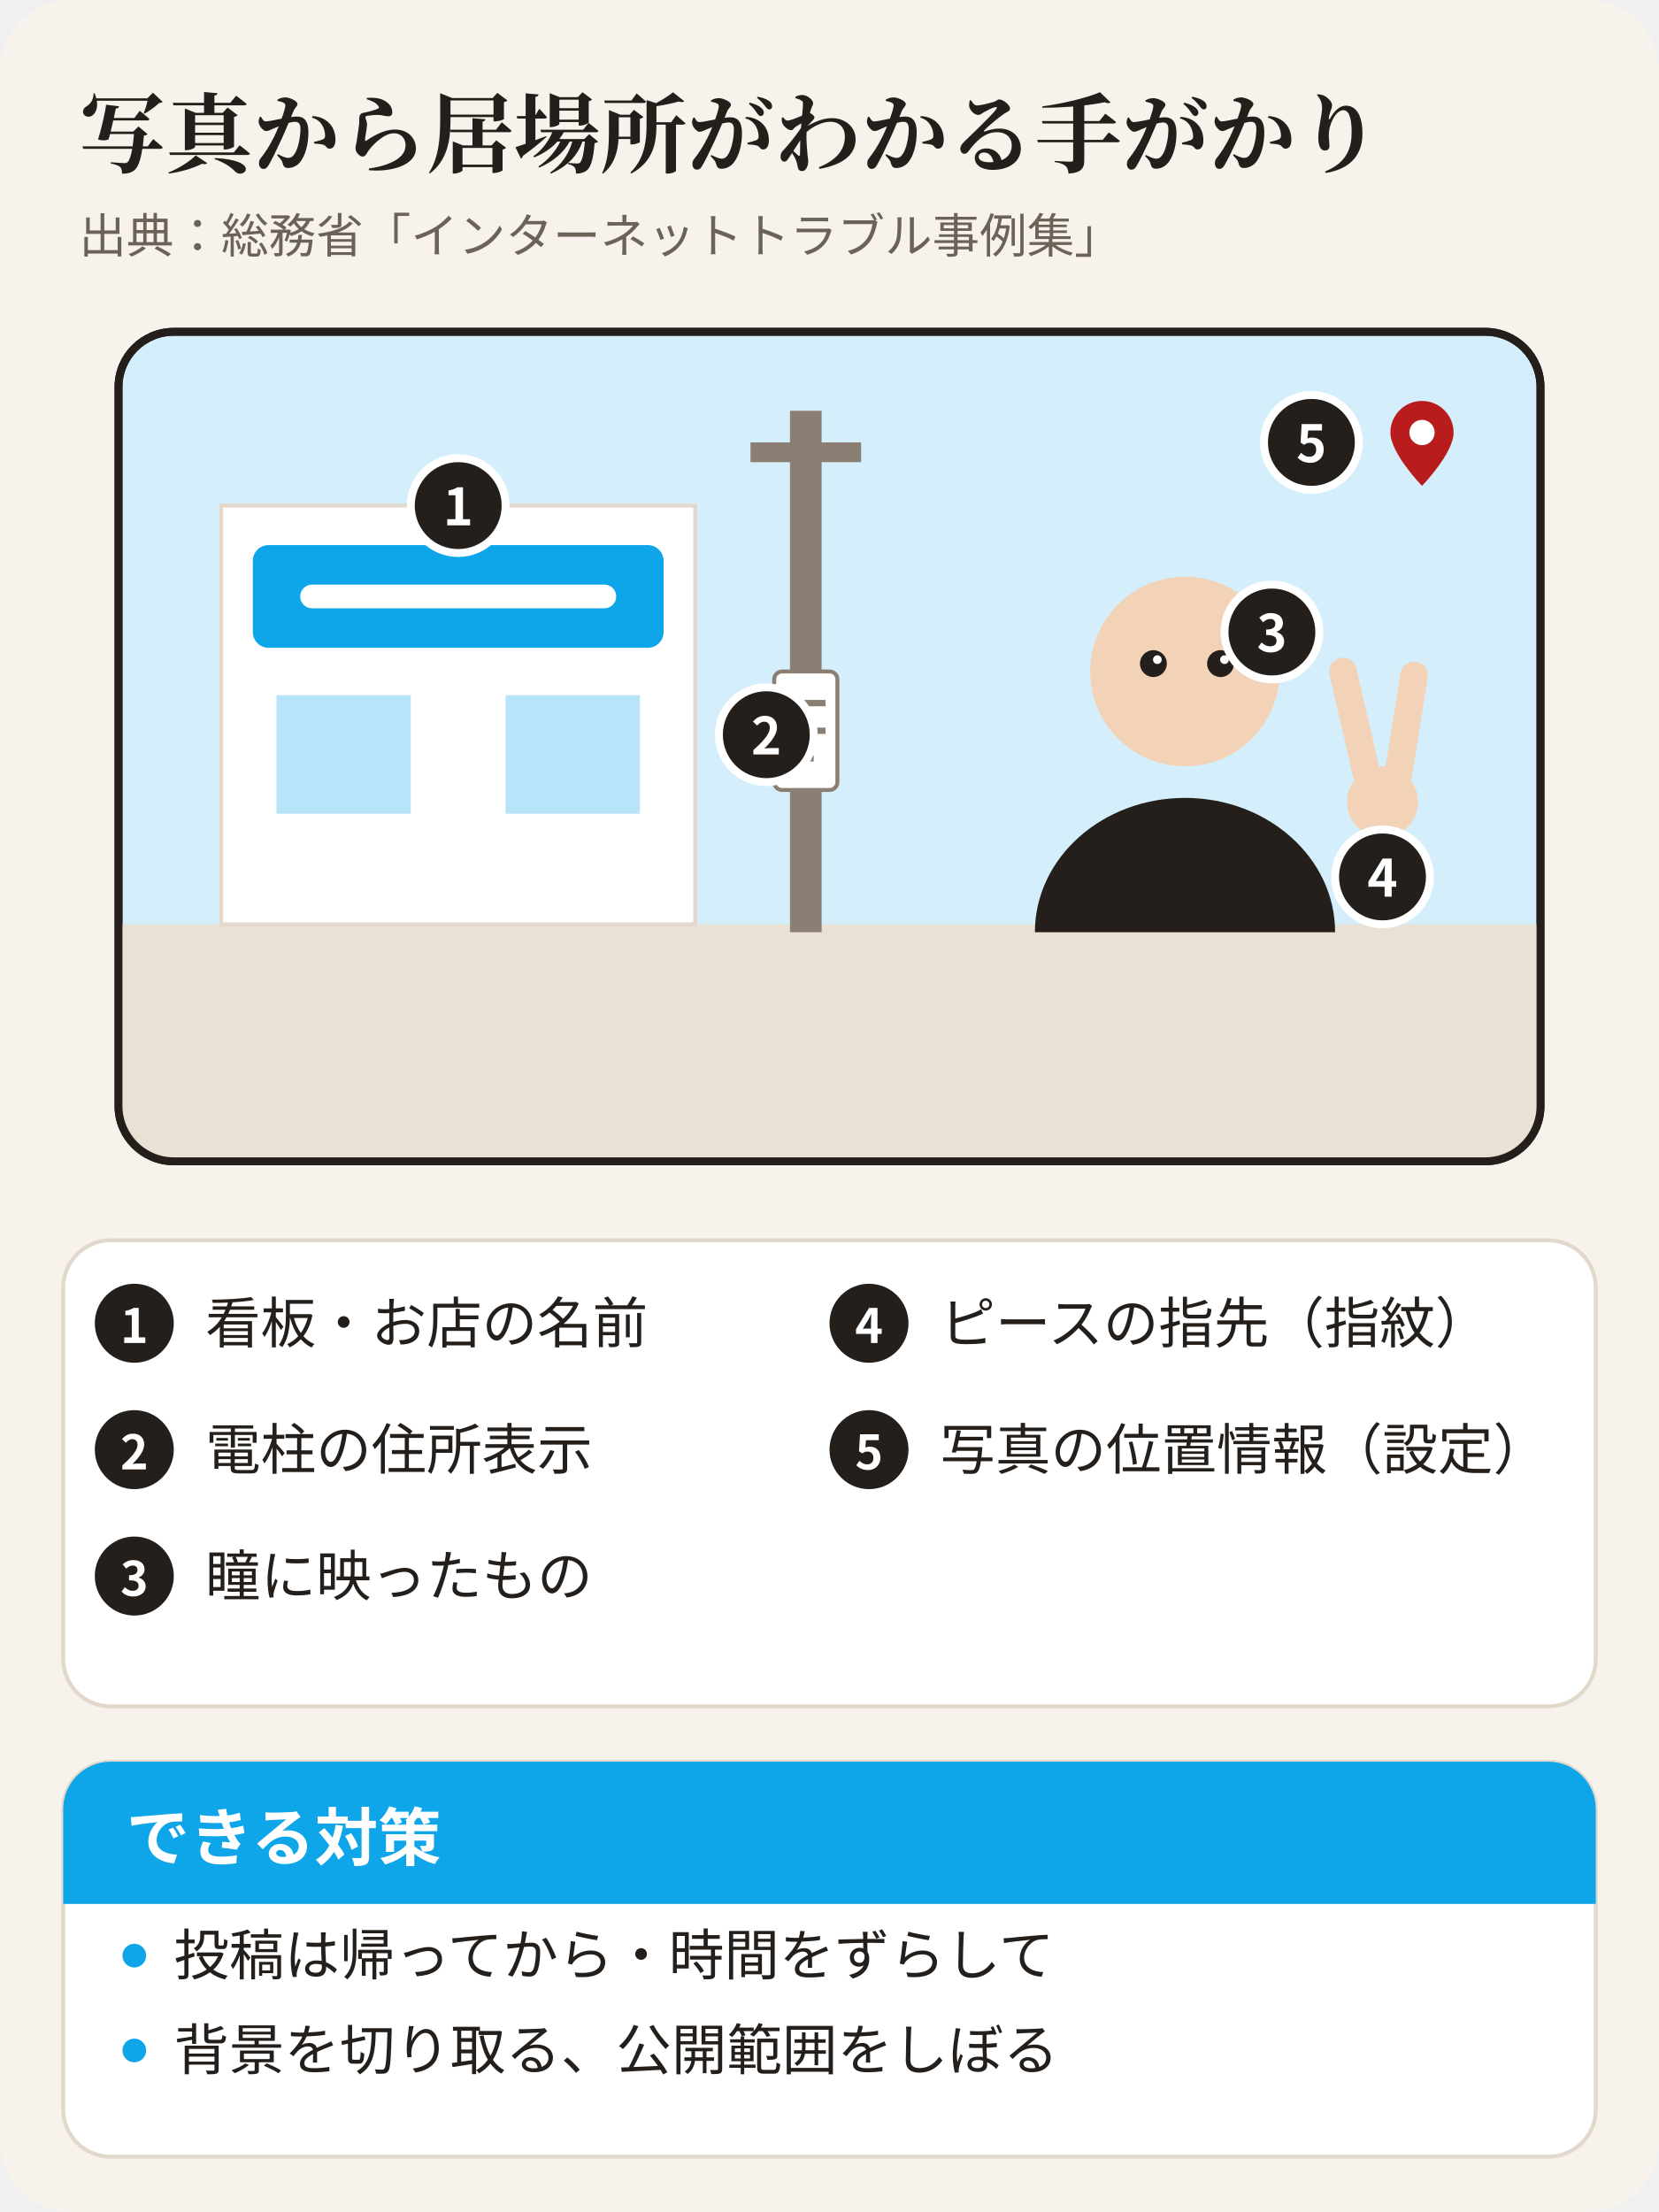
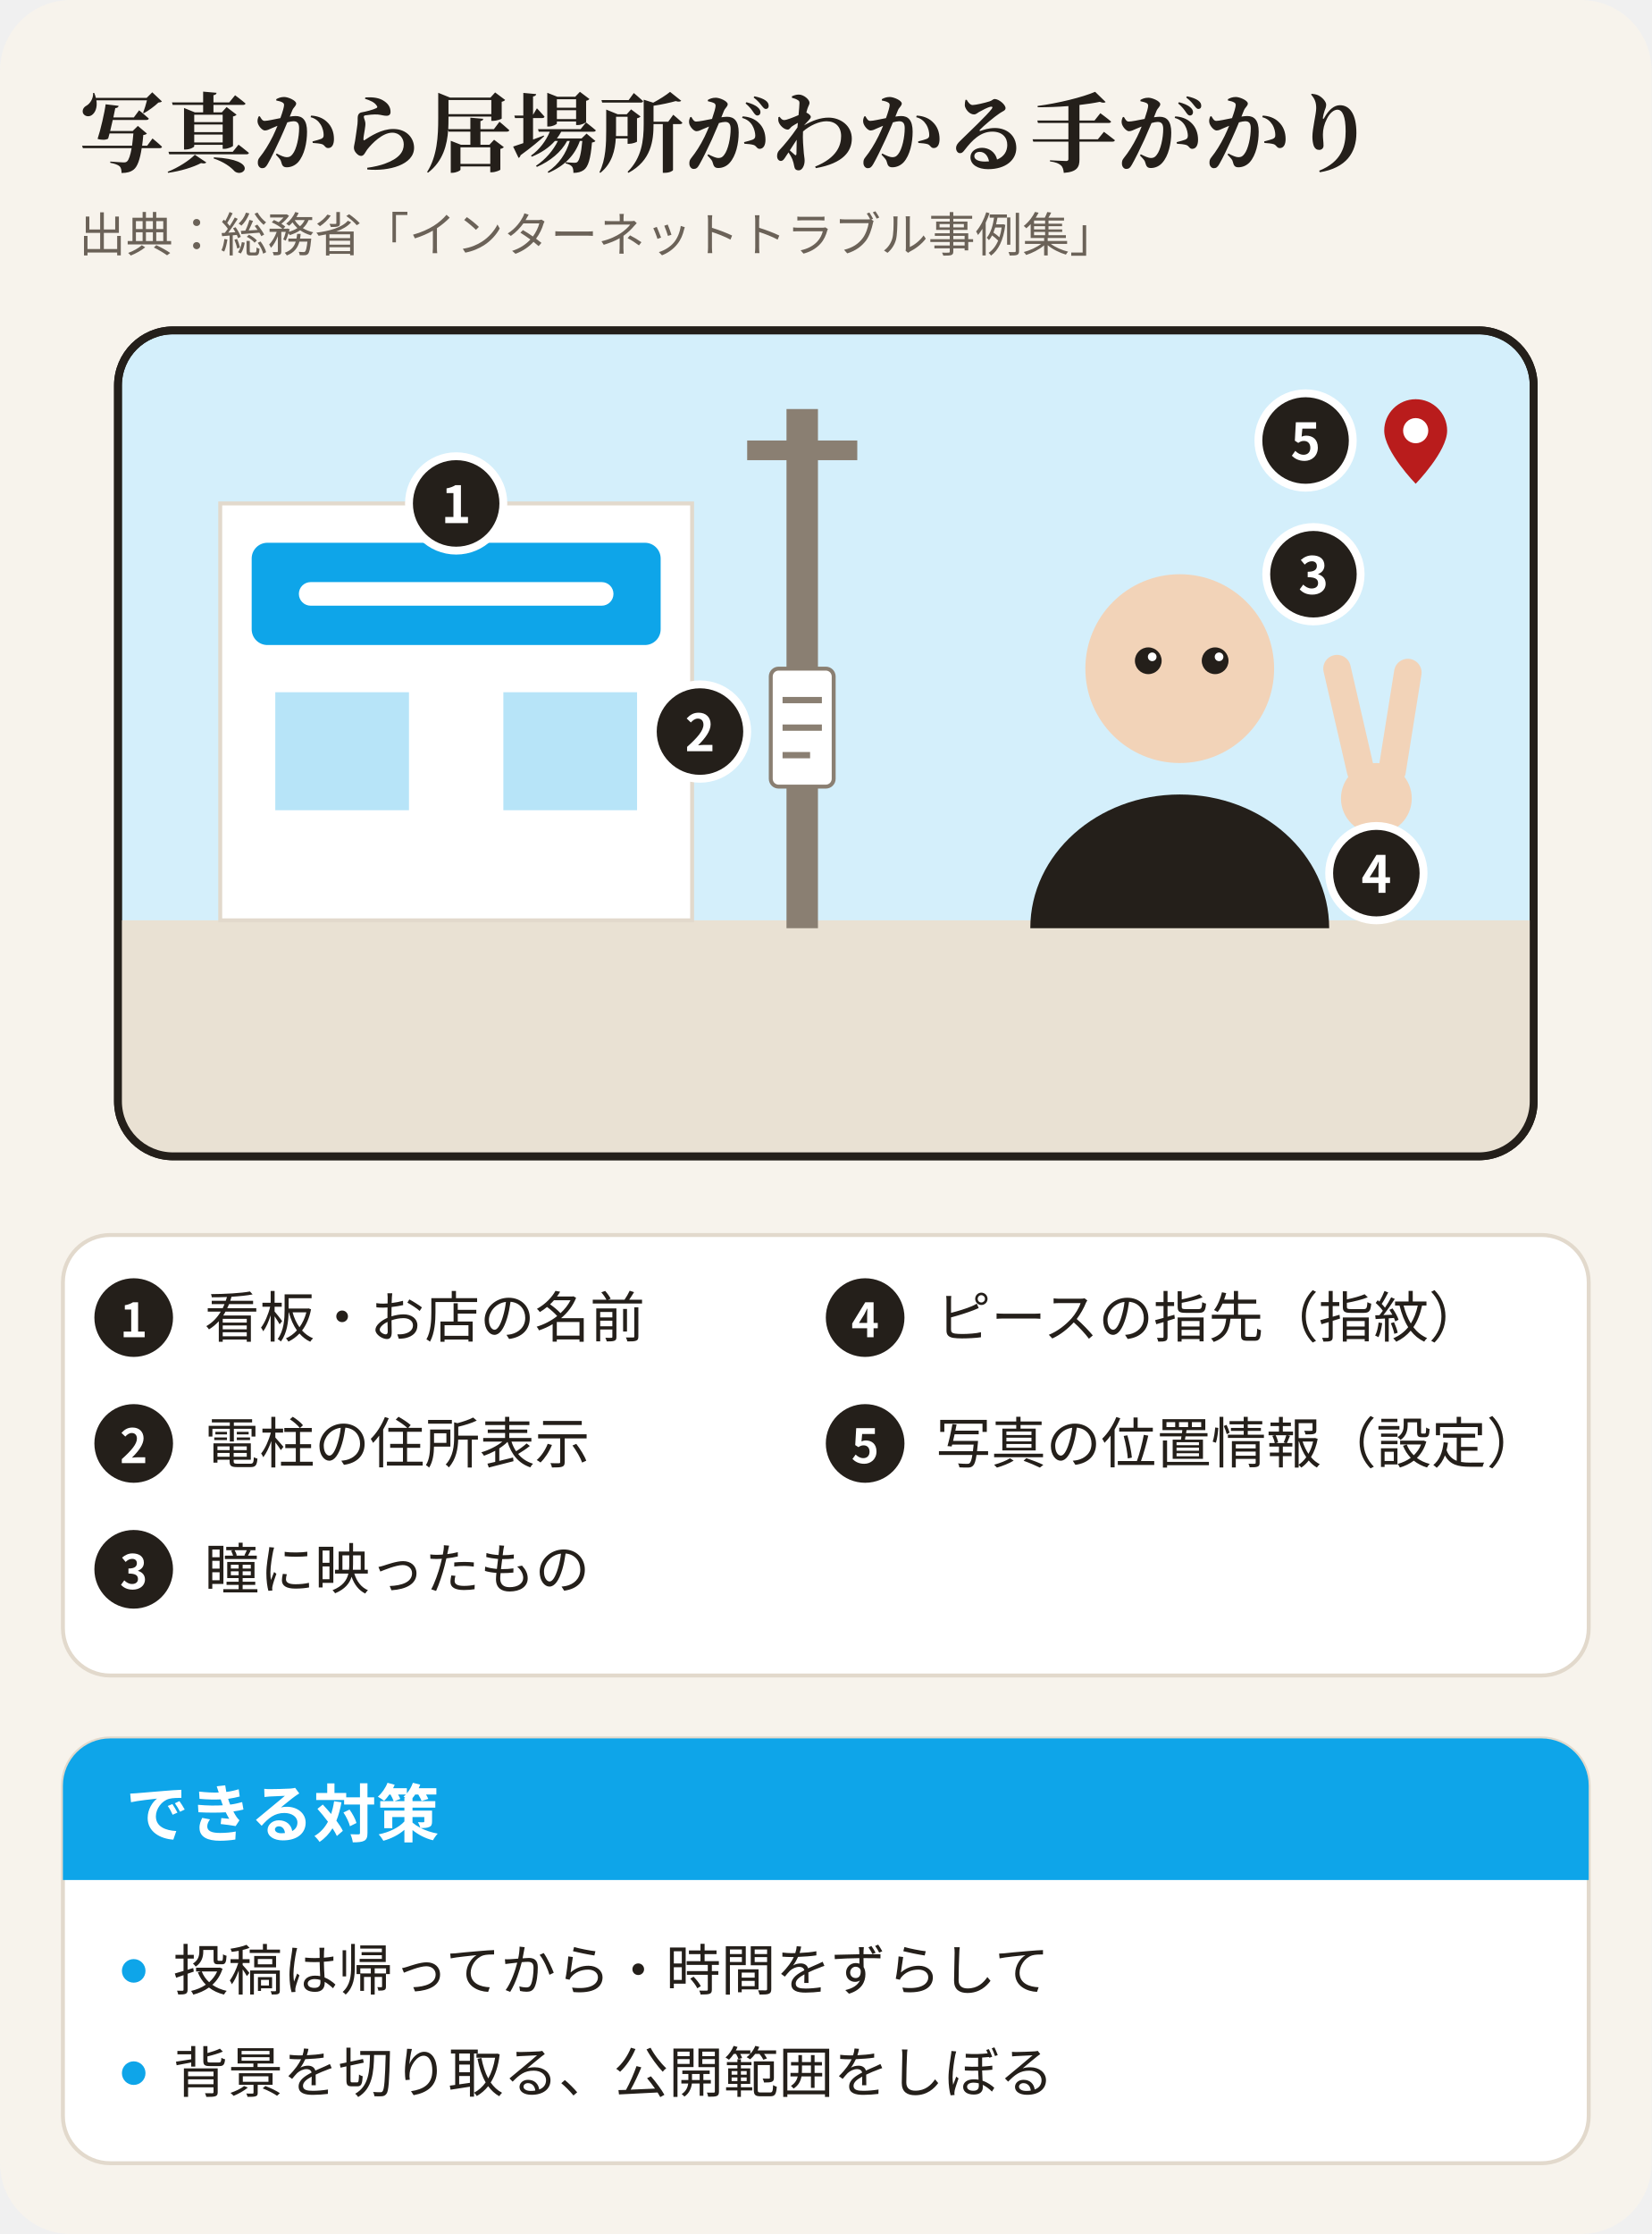
- <svg xmlns="http://www.w3.org/2000/svg" viewBox="0 0 420 560" width="420" height="560" font-family="'Hiragino Sans','Noto Sans CJK JP','Noto Sans JP',sans-serif">
-   <rect width="420" height="560" rx="18" fill="#F7F3EC" />
+ <svg xmlns="http://www.w3.org/2000/svg" viewBox="0 0 420 568" width="420" height="568" font-family="'Hiragino Sans','Noto Sans CJK JP','Noto Sans JP',sans-serif">
+   <rect width="420" height="568" rx="18" fill="#F7F3EC" />
  <text x="20" y="42" font-size="22" font-weight="800" fill="#241F1A" font-family="'Hiragino Mincho ProN','Noto Serif CJK JP','Noto Serif JP',serif">写真から居場所がわかる手がかり</text>
  <text x="20" y="64" font-size="12" fill="#6B6258">出典：総務省「インターネットトラブル事例集」</text>
  <rect x="30" y="84" width="360" height="210" rx="14" fill="#D4EFFB" stroke="#241F1A" stroke-width="2" />
  <path d="M30 234h360v46a14 14 0 0 1-14 14H44a14 14 0 0 1-14-14z" fill="#E9E1D3" />
  <rect x="56" y="128" width="120" height="106" fill="#fff" stroke="#E2D9CC" />
  <rect x="64" y="138" width="104" height="26" rx="4" fill="#0ea5e9" />
  <rect x="76" y="148" width="80" height="6" rx="3" fill="#fff" />
  <rect x="70" y="176" width="34" height="30" fill="#B7E4F8" />
  <rect x="128" y="176" width="34" height="30" fill="#B7E4F8" />
  <rect x="200" y="104" width="8" height="132" fill="#8A7F72" />
  <rect x="190" y="112" width="28" height="5" fill="#8A7F72" />
  <rect x="196" y="170" width="16" height="30" rx="2" fill="#fff" stroke="#8A7F72" />
  <path d="M199 178h10M199 185h10M199 192h7" stroke="#8A7F72" stroke-width="1.6" />
  <circle cx="300" cy="170" r="24" fill="#F2D3B8" />
  <path d="M262 236a38 34 0 0 1 76 0z" fill="#241F1A" />
  <circle cx="292" cy="168" r="3.4" fill="#241F1A" />
  <circle cx="309" cy="168" r="3.4" fill="#241F1A" />
  <circle cx="293" cy="167" r="1.1" fill="#fff" />
  <circle cx="310" cy="167" r="1.1" fill="#fff" />
  <path d="M346 196l-6-26M354 196l4-25" stroke="#F2D3B8" stroke-width="7" stroke-linecap="round" />
  <circle cx="350" cy="203" r="9" fill="#F2D3B8" />
  <g transform="translate(348,100)">
    <path d="M12 23s8-8.2 8-13.5a8 8 0 0 0-16 0C4 14.8 12 23 12 23z" fill="#B91C1C" />
    <circle cx="12" cy="9.5" r="3.2" fill="#fff" />
  </g>
  <rect x="30" y="84" width="360" height="210" rx="14" fill="none" stroke="#241F1A" stroke-width="2" />
  <circle cx="116" cy="128" r="12" fill="#241F1A" stroke="#fff" stroke-width="2" />
  <text x="116" y="133" font-size="13" fill="#fff" font-weight="800" text-anchor="middle">1</text>
-   <circle cx="194" cy="186" r="12" fill="#241F1A" stroke="#fff" stroke-width="2" />
-   <text x="194" y="191" font-size="13" fill="#fff" font-weight="800" text-anchor="middle">2</text>
-   <circle cx="322" cy="160" r="12" fill="#241F1A" stroke="#fff" stroke-width="2" />
-   <text x="322" y="165" font-size="13" fill="#fff" font-weight="800" text-anchor="middle">3</text>
+   <circle cx="178" cy="186" r="12" fill="#241F1A" stroke="#fff" stroke-width="2" />
+   <text x="178" y="191" font-size="13" fill="#fff" font-weight="800" text-anchor="middle">2</text>
+   <circle cx="334" cy="146" r="12" fill="#241F1A" stroke="#fff" stroke-width="2" />
+   <text x="334" y="151" font-size="13" fill="#fff" font-weight="800" text-anchor="middle">3</text>
  <circle cx="350" cy="222" r="12" fill="#241F1A" stroke="#fff" stroke-width="2" />
  <text x="350" y="227" font-size="13" fill="#fff" font-weight="800" text-anchor="middle">4</text>
  <circle cx="332" cy="112" r="12" fill="#241F1A" stroke="#fff" stroke-width="2" />
  <text x="332" y="117" font-size="13" fill="#fff" font-weight="800" text-anchor="middle">5</text>
-   <rect x="16" y="314" width="388" height="118" rx="12" fill="#fff" stroke="#E2D9CC" stroke-width="1" />
+   <rect x="16" y="314" width="388" height="112" rx="12" fill="#fff" stroke="#E2D9CC" stroke-width="1" />
  <circle cx="34" cy="335" r="10" fill="#241F1A" />
  <text x="34" y="340" font-size="12" fill="#fff" font-weight="800" text-anchor="middle">1</text>
  <text x="52" y="340" font-size="14" fill="#241F1A">看板・お店の名前</text>
  <circle cx="34" cy="367" r="10" fill="#241F1A" />
  <text x="34" y="372" font-size="12" fill="#fff" font-weight="800" text-anchor="middle">2</text>
  <text x="52" y="372" font-size="14" fill="#241F1A">電柱の住所表示</text>
  <circle cx="34" cy="399" r="10" fill="#241F1A" />
  <text x="34" y="404" font-size="12" fill="#fff" font-weight="800" text-anchor="middle">3</text>
  <text x="52" y="404" font-size="14" fill="#241F1A">瞳に映ったもの</text>
  <circle cx="220" cy="335" r="10" fill="#241F1A" />
  <text x="220" y="340" font-size="12" fill="#fff" font-weight="800" text-anchor="middle">4</text>
  <text x="238" y="340" font-size="14" fill="#241F1A">ピースの指先（指紋）</text>
  <circle cx="220" cy="367" r="10" fill="#241F1A" />
  <text x="220" y="372" font-size="12" fill="#fff" font-weight="800" text-anchor="middle">5</text>
  <text x="238" y="372" font-size="14" fill="#241F1A">写真の位置情報（設定）</text>
-   <rect x="16" y="446" width="388" height="100" rx="12" fill="#fff" stroke="#E2D9CC" stroke-width="1" />
-   <path d="M16 458a12 12 0 0 1 12-12h364a12 12 0 0 1 12 12v24H16z" fill="#0ea5e9" />
-   <text x="32" y="471" font-size="16" fill="#fff" font-weight="800">できる対策</text>
-   <circle cx="34" cy="495.1" r="3" fill="#0ea5e9" />
-   <text x="44" y="500" font-size="14" fill="#241F1A">投稿は帰ってから・時間をずらして</text>
-   <circle cx="34" cy="519.1" r="3" fill="#0ea5e9" />
-   <text x="44" y="524" font-size="14" fill="#241F1A">背景を切り取る、公開範囲をしぼる</text>
+   <rect x="16" y="442" width="388" height="108" rx="12" fill="#fff" stroke="#E2D9CC" stroke-width="1" />
+   <path d="M16 454a12 12 0 0 1 12-12h364a12 12 0 0 1 12 12v24H16z" fill="#0ea5e9" />
+   <text x="32" y="467" font-size="16" fill="#fff" font-weight="800">できる対策</text>
+   <circle cx="34" cy="501.1" r="3" fill="#0ea5e9" />
+   <text x="44" y="506" font-size="14" fill="#241F1A">投稿は帰ってから・時間をずらして</text>
+   <circle cx="34" cy="527.1" r="3" fill="#0ea5e9" />
+   <text x="44" y="532" font-size="14" fill="#241F1A">背景を切り取る、公開範囲をしぼる</text>
</svg>
